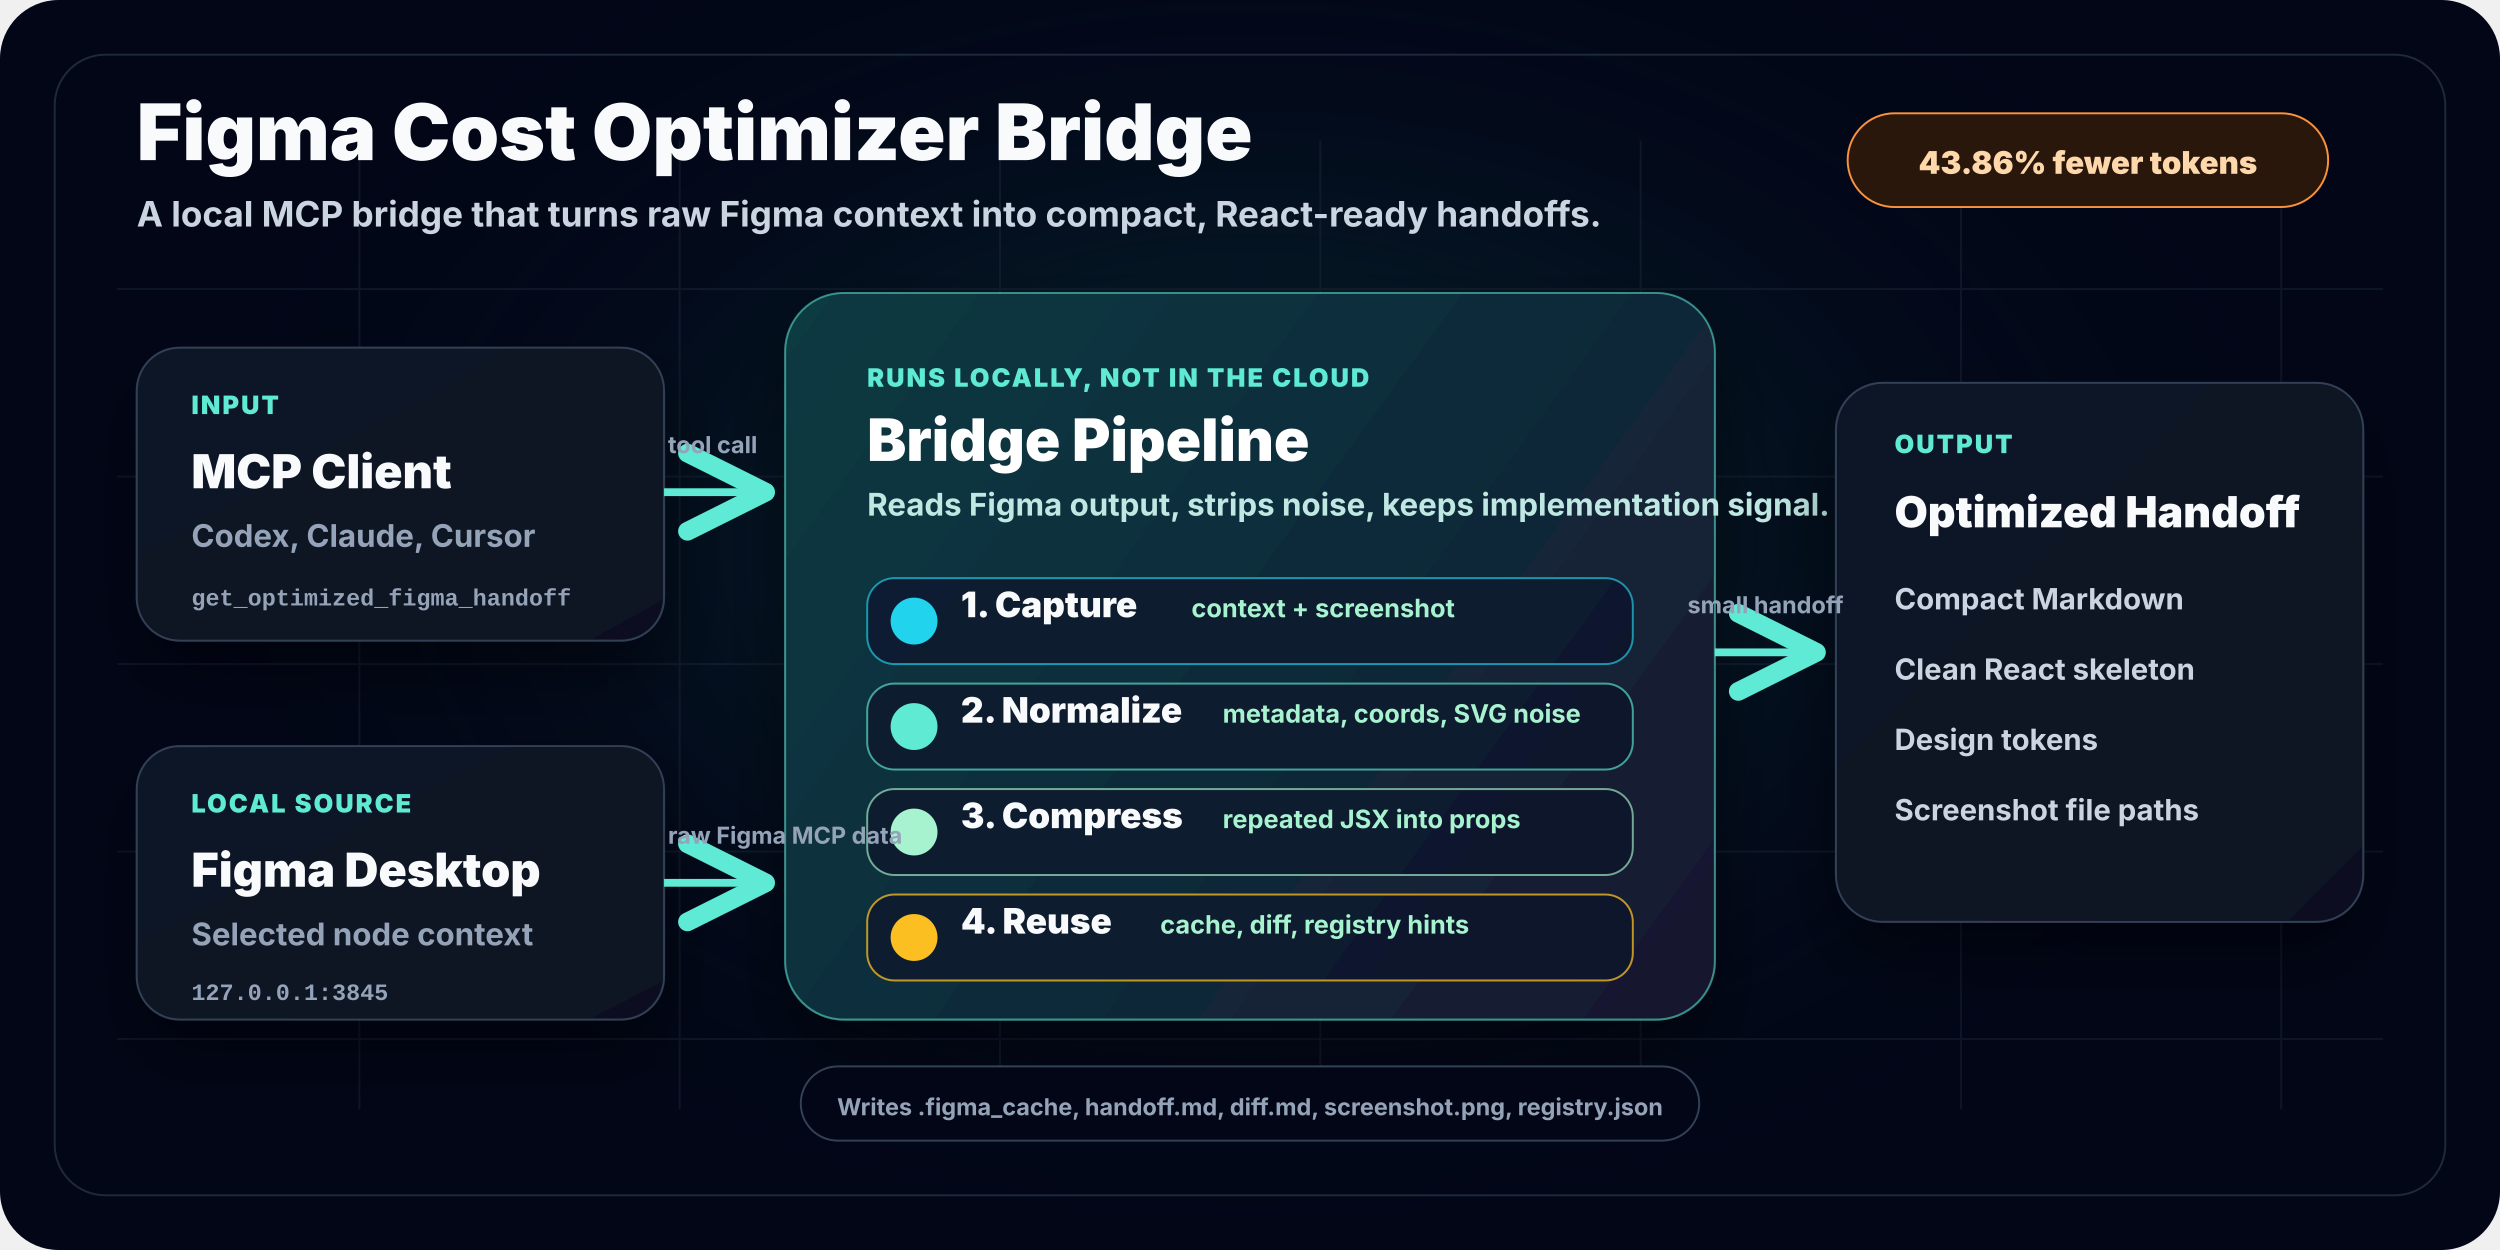
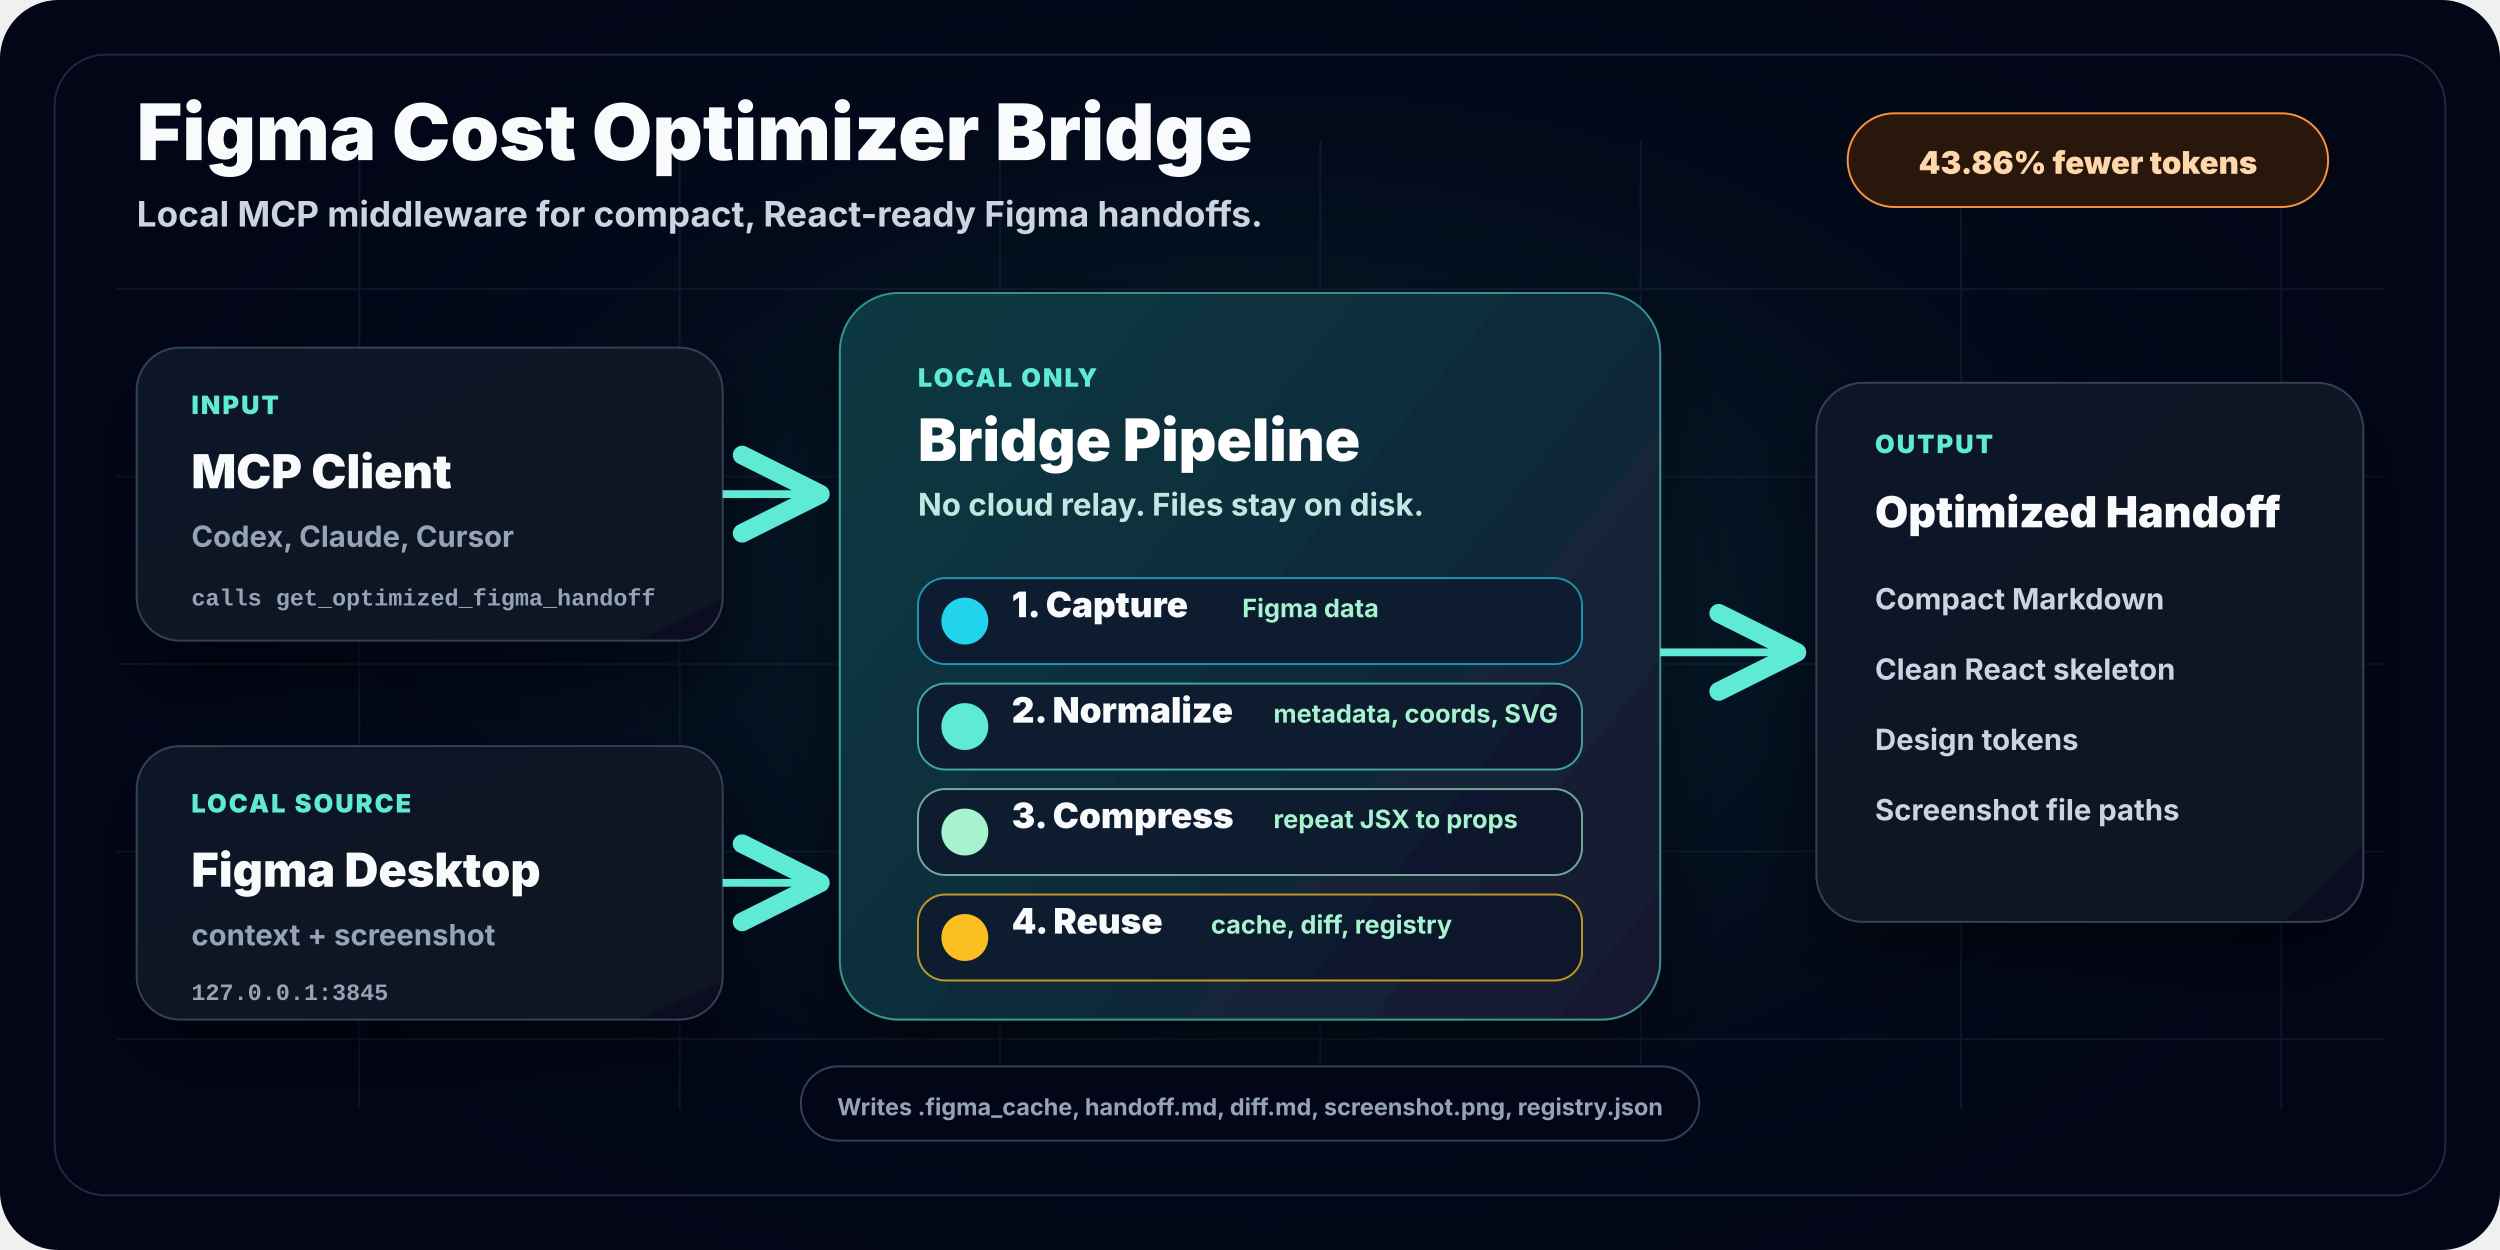
<svg xmlns="http://www.w3.org/2000/svg" width="1280" height="640" viewBox="0 0 1280 640" fill="none" role="img" aria-labelledby="title desc">
  <defs>
-     <radialGradient id="glowA" cx="0" cy="0" r="1" gradientUnits="userSpaceOnUse" gradientTransform="translate(640 280) rotate(90) scale(360 560)">
-       <stop stop-color="#0F766E" stop-opacity="0.35" />
+     <radialGradient id="glow" cx="0" cy="0" r="1" gradientUnits="userSpaceOnUse" gradientTransform="translate(650 310) rotate(90) scale(390 620)">
+       <stop stop-color="#0F766E" stop-opacity="0.32" />
      <stop offset="1" stop-color="#020617" stop-opacity="0" />
    </radialGradient>
-     <linearGradient id="bridgeFill" x1="390" y1="150" x2="890" y2="514" gradientUnits="userSpaceOnUse">
+     <linearGradient id="bridgeFill" x1="410" y1="150" x2="870" y2="520" gradientUnits="userSpaceOnUse">
      <stop stop-color="#0E3B43" />
-       <stop offset="0.55" stop-color="#102A3A" />
+       <stop offset="0.56" stop-color="#102A3A" />
      <stop offset="1" stop-color="#17152D" />
    </linearGradient>
    <linearGradient id="cardFill" x1="0" y1="0" x2="1" y2="1">
      <stop stop-color="#111827" />
      <stop offset="1" stop-color="#0B1120" />
    </linearGradient>
    <filter id="shadow" x="-20%" y="-20%" width="140%" height="160%" color-interpolation-filters="sRGB">
      <feDropShadow dx="0" dy="18" stdDeviation="18" flood-color="#000000" flood-opacity="0.45" />
    </filter>
    <marker id="arrow" markerWidth="14" markerHeight="14" refX="12" refY="7" orient="auto" markerUnits="strokeWidth">
      <path d="M2 2L12 7L2 12" stroke="#5EEAD4" stroke-width="2.4" stroke-linecap="round" stroke-linejoin="round" />
    </marker>
    <style>
      .sans { font-family: Inter, ui-sans-serif, system-ui, -apple-system, BlinkMacSystemFont, "Segoe UI", sans-serif; }
      .title { font-size: 40px; font-weight: 850; fill: #F8FAFC; }
      .subtitle { font-size: 18px; font-weight: 650; fill: #CBD5E1; }
      .eyebrow { font-size: 13px; font-weight: 850; letter-spacing: 0.08em; fill: #5EEAD4; }
      .cardTitle { font-size: 24px; font-weight: 850; fill: #F8FAFC; }
-       .cardCopy { font-size: 16px; font-weight: 650; fill: #94A3B8; }
+       .cardCopy { font-size: 15px; font-weight: 700; fill: #94A3B8; }
      .bridgeTitle { font-size: 30px; font-weight: 850; fill: #FFFFFF; }
-       .bridgeCopy { font-size: 16px; font-weight: 650; fill: #BFE8E3; }
+       .bridgeCopy { font-size: 16px; font-weight: 700; fill: #BFE8E3; }
      .stageTitle { font-size: 18px; font-weight: 850; fill: #F8FAFC; }
-       .stageCopy { font-size: 13px; font-weight: 650; fill: #A7F3D0; }
+       .stageCopy { font-size: 13px; font-weight: 700; fill: #A7F3D0; }
      .outputTitle { font-size: 22px; font-weight: 850; fill: #F8FAFC; }
-       .outputCopy { font-size: 15px; font-weight: 700; fill: #CBD5E1; }
+       .outputCopy { font-size: 15px; font-weight: 750; fill: #CBD5E1; }
      .badge { font-size: 16px; font-weight: 850; fill: #FED7AA; }
      .tiny { font-size: 12px; font-weight: 750; fill: #94A3B8; }
      .mono { font-family: "SFMono-Regular", Consolas, "Liberation Mono", monospace; }
    </style>
  </defs>
  <rect width="1280" height="640" rx="30" fill="#020617" />
-   <rect width="1280" height="640" rx="30" fill="url(#glowA)" />
+   <rect width="1280" height="640" rx="30" fill="url(#glow)" />
  <path d="M60 148H1220M60 244H1220M60 340H1220M60 436H1220M60 532H1220M184 72V568M348 72V568M512 72V568M676 72V568M840 72V568M1004 72V568M1168 72V568" stroke="#1E293B" stroke-width="1" opacity="0.45" />
  <rect x="28" y="28" width="1224" height="584" rx="26" stroke="#1E293B" />
  <text x="70" y="82" class="sans title">Figma Cost Optimizer Bridge</text>
-   <text x="70" y="116" class="sans subtitle">A local MCP bridge that turns raw Figma context into compact, React-ready handoffs.</text>
+   <text x="70" y="116" class="sans subtitle">Local MCP middleware for compact, React-ready Figma handoffs.</text>
  <g transform="translate(946 58)">
    <rect width="246" height="48" rx="24" fill="#2A170B" stroke="#FB923C" />
    <text x="123" y="31" text-anchor="middle" class="sans badge">43.86% fewer tokens</text>
  </g>
  <g filter="url(#shadow)">
-     <rect x="70" y="178" width="270" height="150" rx="22" fill="url(#cardFill)" stroke="#334155" />
+     <rect x="70" y="178" width="300" height="150" rx="22" fill="url(#cardFill)" stroke="#334155" />
    <text x="98" y="212" class="sans eyebrow">INPUT</text>
    <text x="98" y="250" class="sans cardTitle">MCP Client</text>
    <text x="98" y="280" class="sans cardCopy">Codex, Claude, Cursor</text>
-     <text x="98" y="310" class="mono tiny">get_optimized_figma_handoff</text>
+     <text x="98" y="310" class="mono tiny">calls get_optimized_figma_handoff</text>
  </g>
  <g filter="url(#shadow)">
-     <rect x="70" y="382" width="270" height="140" rx="22" fill="url(#cardFill)" stroke="#334155" />
+     <rect x="70" y="382" width="300" height="140" rx="22" fill="url(#cardFill)" stroke="#334155" />
    <text x="98" y="416" class="sans eyebrow">LOCAL SOURCE</text>
    <text x="98" y="454" class="sans cardTitle">Figma Desktop</text>
-     <text x="98" y="484" class="sans cardCopy">Selected node context</text>
+     <text x="98" y="484" class="sans cardCopy">context + screenshot</text>
    <text x="98" y="512" class="mono tiny">127.0.0.1:3845</text>
  </g>
  <g filter="url(#shadow)">
-     <rect x="402" y="150" width="476" height="372" rx="30" fill="url(#bridgeFill)" stroke="#5EEAD4" stroke-opacity="0.55" />
-     <text x="444" y="198" class="sans eyebrow">RUNS LOCALLY, NOT IN THE CLOUD</text>
-     <text x="444" y="236" class="sans bridgeTitle">Bridge Pipeline</text>
-     <text x="444" y="264" class="sans bridgeCopy">Reads Figma output, strips noise, keeps implementation signal.</text>
-     <g transform="translate(444 296)">
-       <rect width="392" height="44" rx="14" fill="#0F172A" fill-opacity="0.72" stroke="#22D3EE" stroke-opacity="0.65" />
+     <rect x="430" y="150" width="420" height="372" rx="30" fill="url(#bridgeFill)" stroke="#5EEAD4" stroke-opacity="0.55" />
+     <text x="470" y="198" class="sans eyebrow">LOCAL ONLY</text>
+     <text x="470" y="236" class="sans bridgeTitle">Bridge Pipeline</text>
+     <text x="470" y="264" class="sans bridgeCopy">No cloud relay. Files stay on disk.</text>
+     <g transform="translate(470 296)">
+       <rect width="340" height="44" rx="14" fill="#0F172A" fill-opacity="0.72" stroke="#22D3EE" stroke-opacity="0.65" />
      <circle cx="24" cy="22" r="12" fill="#22D3EE" />
      <text x="48" y="20" class="sans stageTitle">1. Capture</text>
-       <text x="166" y="20" class="sans stageCopy">context + screenshot</text>
+       <text x="166" y="20" class="sans stageCopy">Figma data</text>
    </g>
-     <g transform="translate(444 350)">
-       <rect width="392" height="44" rx="14" fill="#0F172A" fill-opacity="0.72" stroke="#5EEAD4" stroke-opacity="0.65" />
+     <g transform="translate(470 350)">
+       <rect width="340" height="44" rx="14" fill="#0F172A" fill-opacity="0.72" stroke="#5EEAD4" stroke-opacity="0.65" />
      <circle cx="24" cy="22" r="12" fill="#5EEAD4" />
      <text x="48" y="20" class="sans stageTitle">2. Normalize</text>
-       <text x="182" y="20" class="sans stageCopy">metadata, coords, SVG noise</text>
+       <text x="182" y="20" class="sans stageCopy">metadata, coords, SVG</text>
    </g>
-     <g transform="translate(444 404)">
-       <rect width="392" height="44" rx="14" fill="#0F172A" fill-opacity="0.72" stroke="#A7F3D0" stroke-opacity="0.65" />
+     <g transform="translate(470 404)">
+       <rect width="340" height="44" rx="14" fill="#0F172A" fill-opacity="0.72" stroke="#A7F3D0" stroke-opacity="0.65" />
      <circle cx="24" cy="22" r="12" fill="#A7F3D0" />
      <text x="48" y="20" class="sans stageTitle">3. Compress</text>
-       <text x="182" y="20" class="sans stageCopy">repeated JSX into props</text>
+       <text x="182" y="20" class="sans stageCopy">repeat JSX to props</text>
    </g>
-     <g transform="translate(444 458)">
-       <rect width="392" height="44" rx="14" fill="#0F172A" fill-opacity="0.72" stroke="#FBBF24" stroke-opacity="0.75" />
+     <g transform="translate(470 458)">
+       <rect width="340" height="44" rx="14" fill="#0F172A" fill-opacity="0.72" stroke="#FBBF24" stroke-opacity="0.75" />
      <circle cx="24" cy="22" r="12" fill="#FBBF24" />
      <text x="48" y="20" class="sans stageTitle">4. Reuse</text>
-       <text x="150" y="20" class="sans stageCopy">cache, diff, registry hints</text>
+       <text x="150" y="20" class="sans stageCopy">cache, diff, registry</text>
    </g>
  </g>
  <g filter="url(#shadow)">
-     <rect x="940" y="196" width="270" height="276" rx="24" fill="url(#cardFill)" stroke="#334155" />
-     <text x="970" y="232" class="sans eyebrow">OUTPUT</text>
-     <text x="970" y="270" class="sans outputTitle">Optimized Handoff</text>
-     <text x="970" y="312" class="sans outputCopy">Compact Markdown</text>
-     <text x="970" y="348" class="sans outputCopy">Clean React skeleton</text>
-     <text x="970" y="384" class="sans outputCopy">Design tokens</text>
-     <text x="970" y="420" class="sans outputCopy">Screenshot file paths</text>
+     <rect x="930" y="196" width="280" height="276" rx="24" fill="url(#cardFill)" stroke="#334155" />
+     <text x="960" y="232" class="sans eyebrow">OUTPUT</text>
+     <text x="960" y="270" class="sans outputTitle">Optimized Handoff</text>
+     <text x="960" y="312" class="sans outputCopy">Compact Markdown</text>
+     <text x="960" y="348" class="sans outputCopy">Clean React skeleton</text>
+     <text x="960" y="384" class="sans outputCopy">Design tokens</text>
+     <text x="960" y="420" class="sans outputCopy">Screenshot file paths</text>
  </g>
-   <path d="M340 252H392" stroke="#5EEAD4" stroke-width="4" marker-end="url(#arrow)" />
-   <text x="342" y="232" class="sans tiny">tool call</text>
-   <path d="M340 452H392" stroke="#5EEAD4" stroke-width="4" marker-end="url(#arrow)" />
-   <text x="342" y="432" class="sans tiny">raw Figma MCP data</text>
-   <path d="M878 334H930" stroke="#5EEAD4" stroke-width="4" marker-end="url(#arrow)" />
-   <text x="864" y="314" class="sans tiny">small handoff</text>
+   <path d="M370 253H420" stroke="#5EEAD4" stroke-width="4" marker-end="url(#arrow)" />
+   <path d="M370 452H420" stroke="#5EEAD4" stroke-width="4" marker-end="url(#arrow)" />
+   <path d="M850 334H920" stroke="#5EEAD4" stroke-width="4" marker-end="url(#arrow)" />
  <g transform="translate(410 546)">
    <rect width="460" height="38" rx="19" fill="#020617" stroke="#334155" />
    <text x="230" y="25" text-anchor="middle" class="sans tiny">Writes .figma_cache, handoff.md, diff.md, screenshot.png, registry.json</text>
  </g>
</svg>
